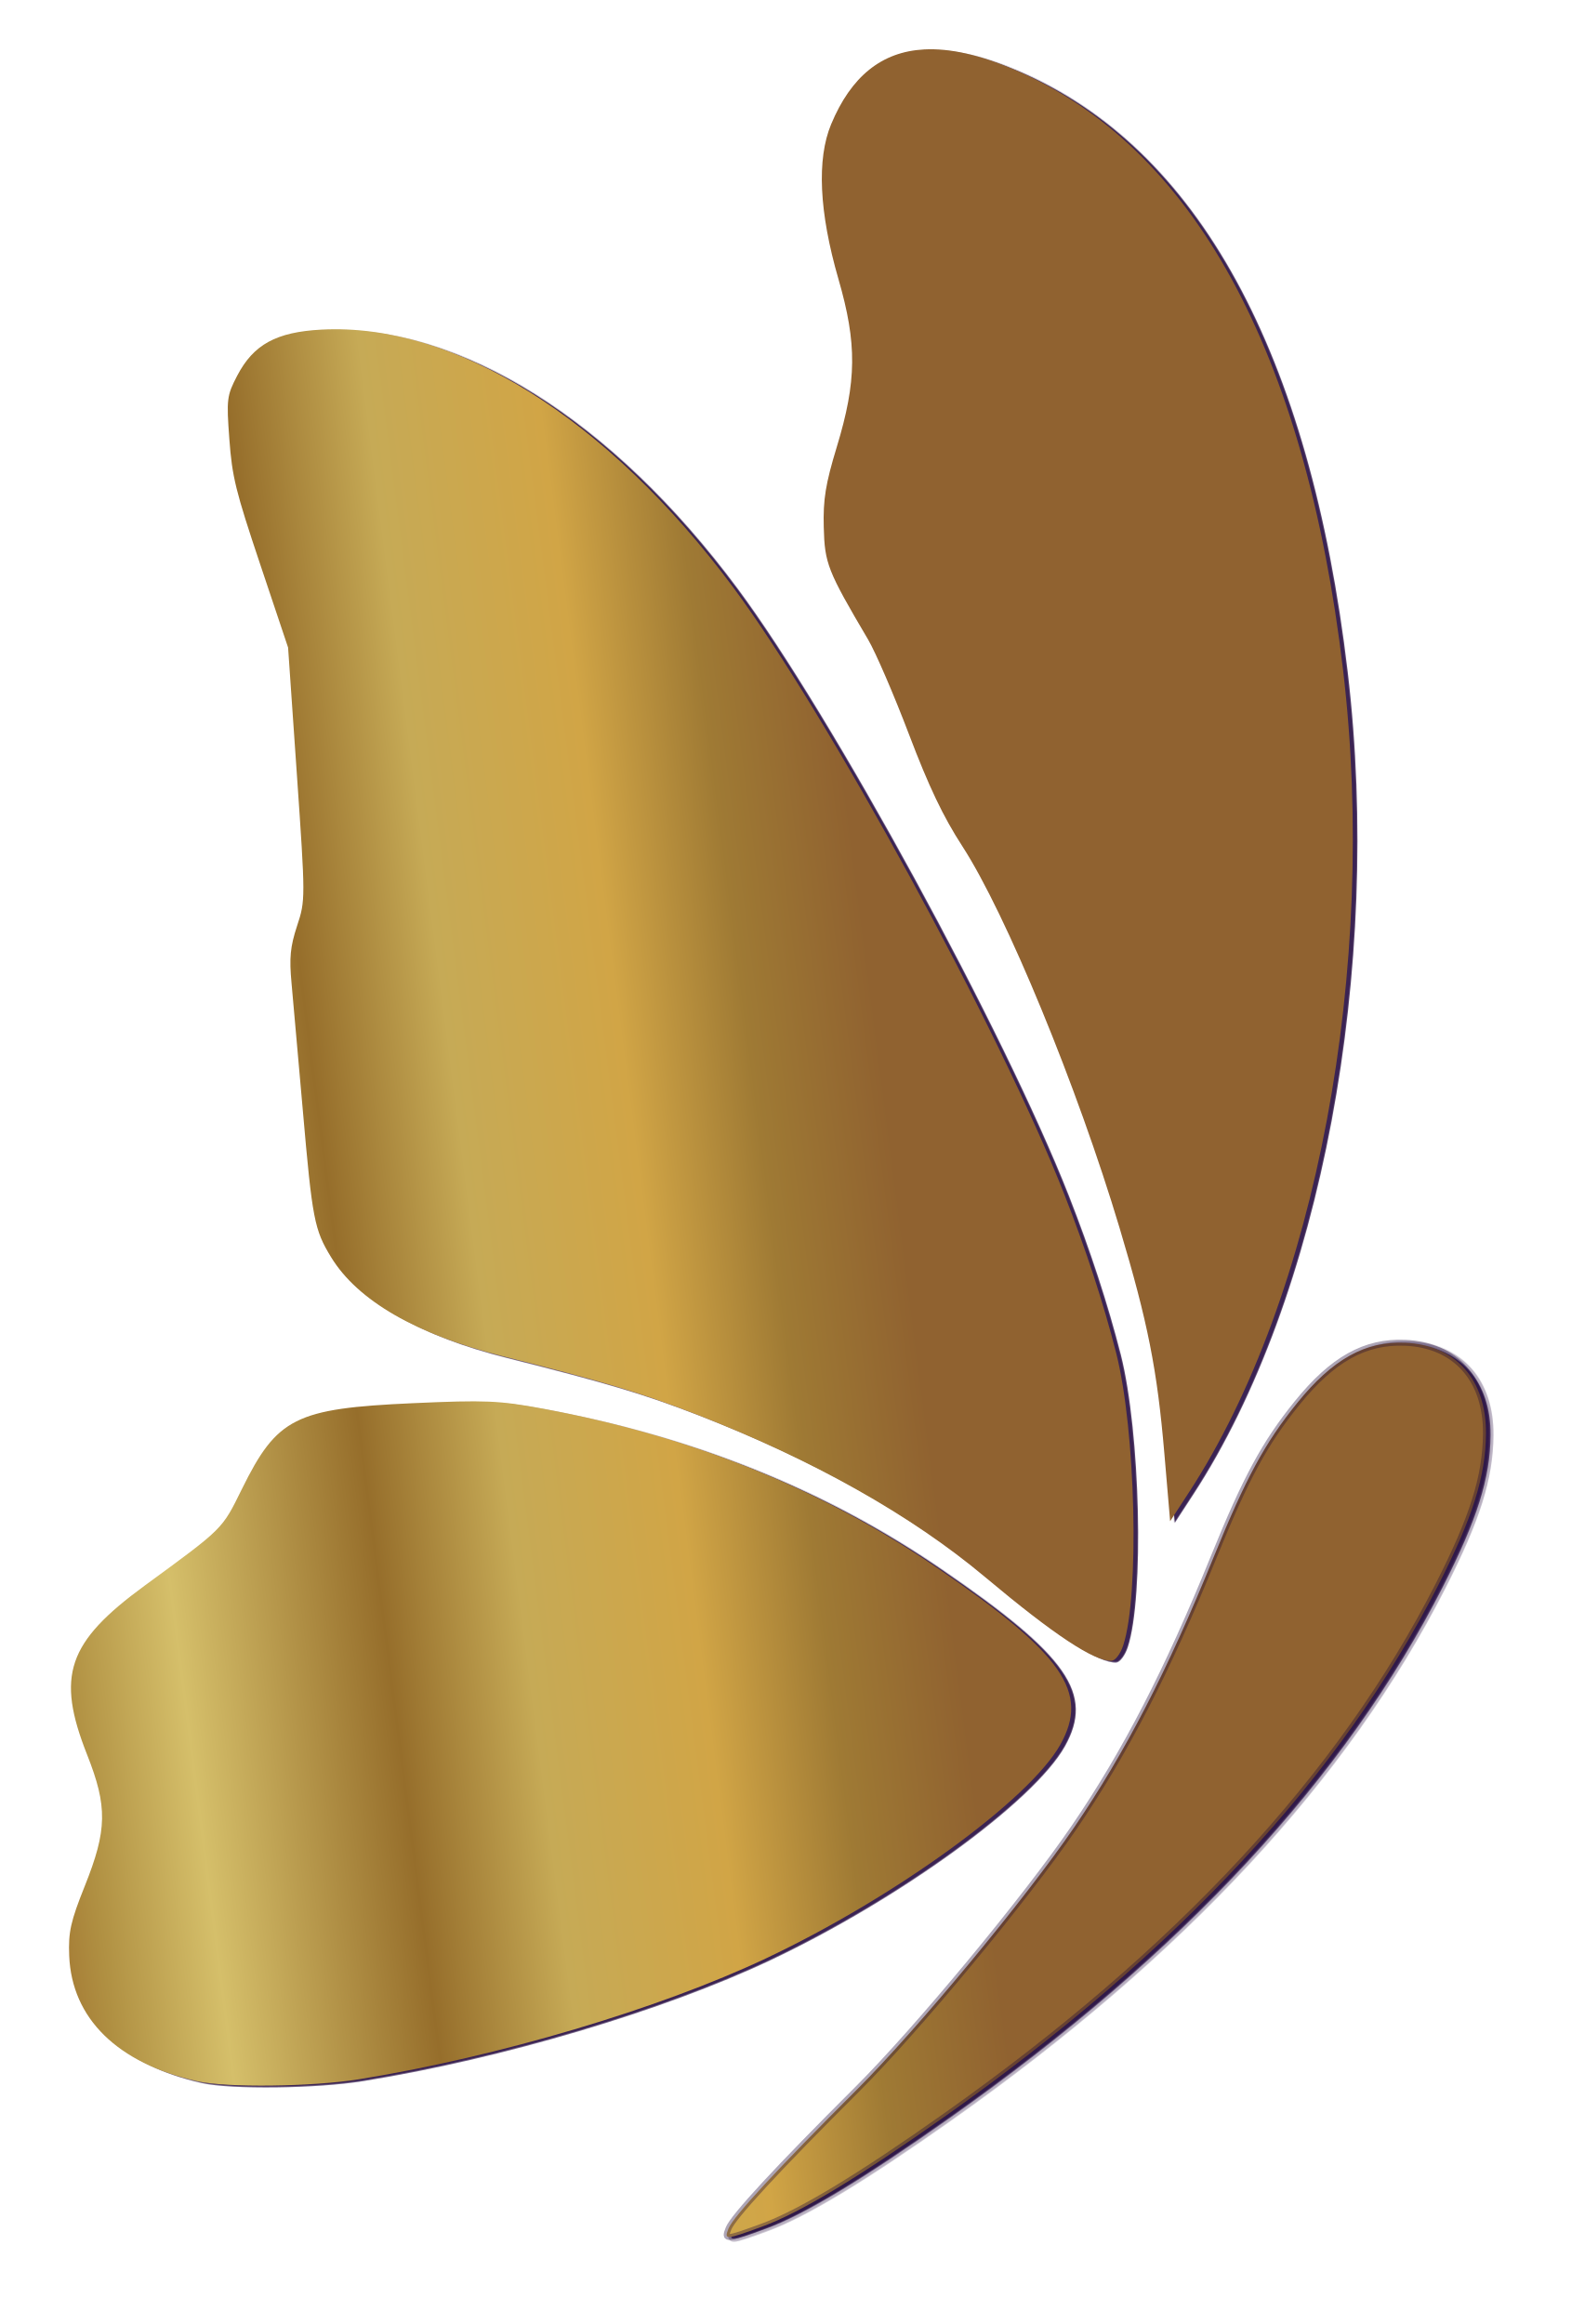
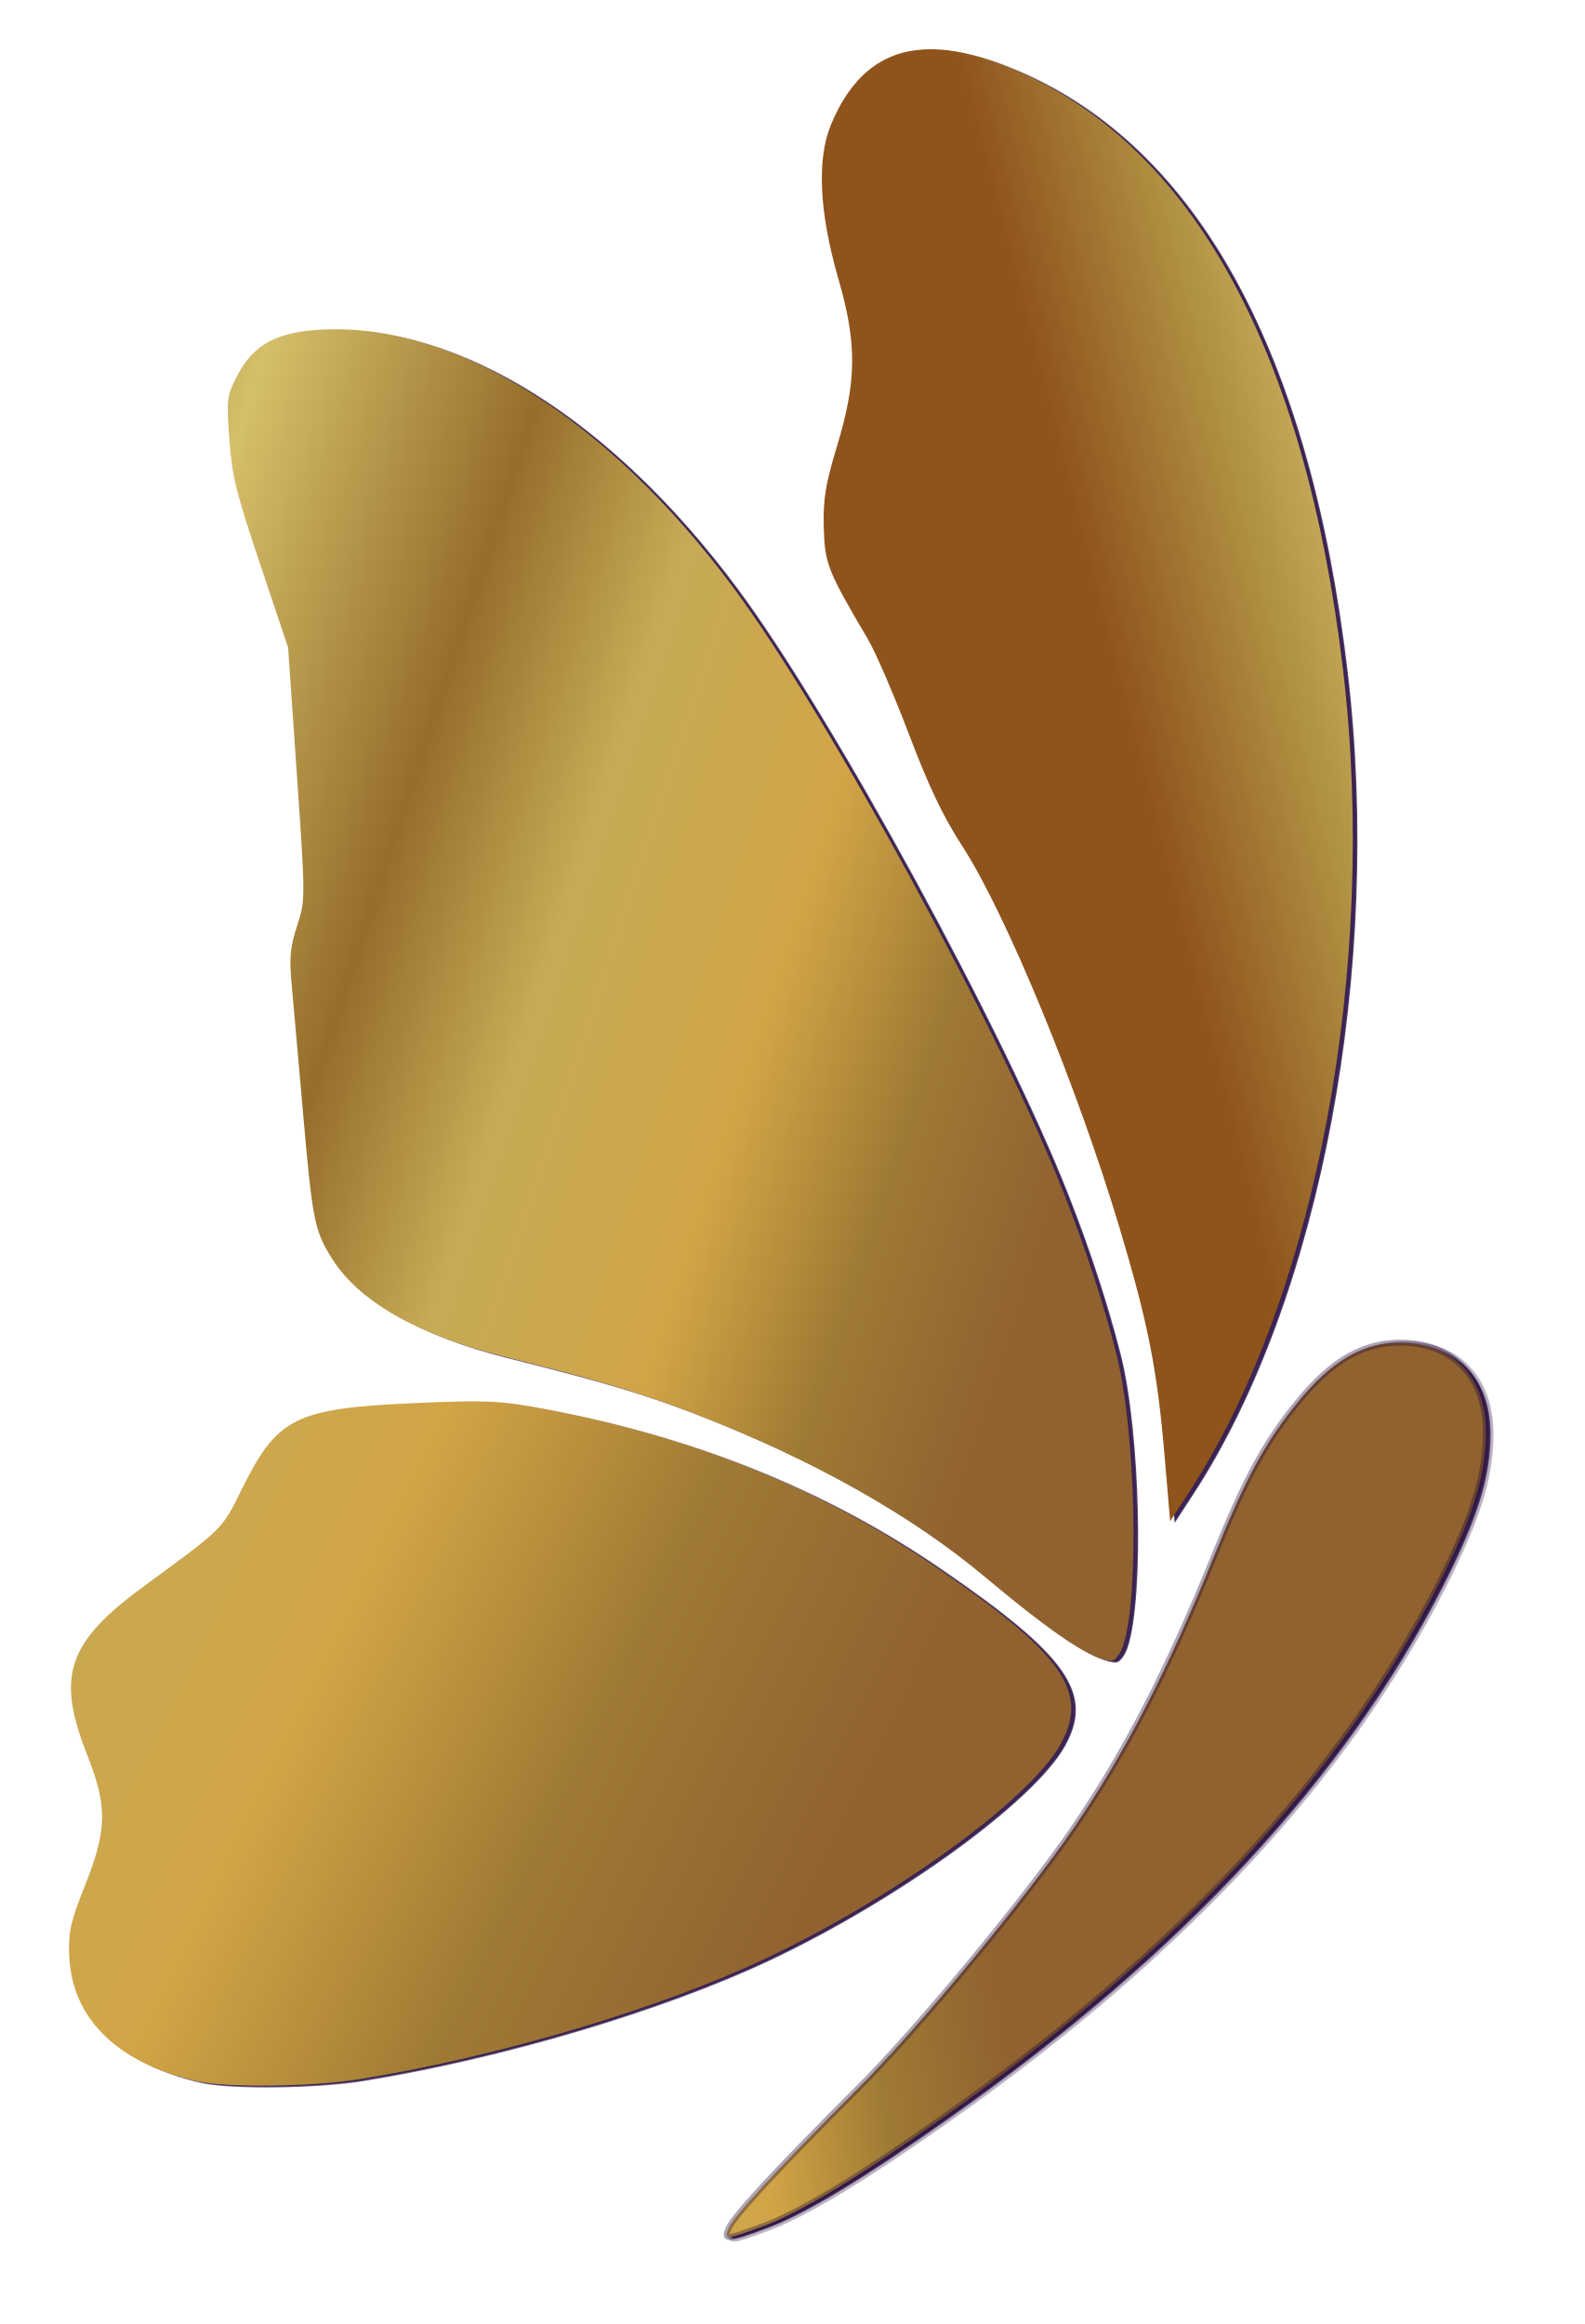
<svg xmlns="http://www.w3.org/2000/svg" xmlns:xlink="http://www.w3.org/1999/xlink" width="58.66mm" height="86.034mm" viewBox="0 0 58.66 86.034" version="1.1" id="svg1533">
  <defs id="defs1530">
    <linearGradient xlink:href="#linearGradient56968" id="linearGradient93222" x1="445.369" y1="295.827" x2="683.647" y2="295.827" gradientUnits="userSpaceOnUse" />
    <linearGradient id="linearGradient56968">
      <stop style="stop-color:#8f541c;stop-opacity:1" offset="0" id="stop56952" />
      <stop style="stop-color:#b09042;stop-opacity:1" offset="0.128" id="stop56954" />
      <stop style="stop-color:#d5bf6a;stop-opacity:1" offset="0.24" id="stop56956" />
      <stop style="stop-color:#966e2b;stop-opacity:1" offset="0.444" id="stop56958" />
      <stop style="stop-color:#c6aa56;stop-opacity:1" offset="0.58" id="stop56960" />
      <stop style="stop-color:#d1a546;stop-opacity:1" offset="0.749" id="stop56962" />
      <stop style="stop-color:#9f7a34;stop-opacity:1" offset="0.873" id="stop56964" />
      <stop style="stop-color:#906230;stop-opacity:1" offset="1" id="stop56966" />
    </linearGradient>
    <filter style="color-interpolation-filters:sRGB" id="filter12441-4-7" x="-0.004" y="-0.004" width="1.012" height="1.01">
      <feFlood flood-opacity="0.893" flood-color="rgb(36,9,63)" result="flood" id="feFlood12431-4-93" />
      <feComposite in="flood" in2="SourceGraphic" operator="in" result="composite1" id="feComposite12433-4-7" />
      <feGaussianBlur stdDeviation="0.01" id="feGaussianBlur60980-87" />
      <feOffset dx="1" dy="0.5" result="offset" id="feOffset12437-7-41" />
      <feComposite in="SourceGraphic" in2="offset" operator="over" result="fbSourceGraphic" id="feComposite12439-6-90" />
    </filter>
    <filter style="color-interpolation-filters:sRGB" id="filter1362" x="-0.004" y="-0.004" width="1.012" height="1.01">
      <feFlood flood-opacity="0.893" flood-color="rgb(36,9,63)" result="flood" id="feFlood1352" />
      <feComposite in="flood" in2="SourceGraphic" operator="in" result="composite1" id="feComposite1354" />
      <feGaussianBlur stdDeviation="0.01" id="feGaussianBlur1356" />
      <feOffset dx="1" dy="0.5" result="offset" id="feOffset1358" />
      <feComposite in="SourceGraphic" in2="offset" operator="over" result="fbSourceGraphic" id="feComposite1360" />
    </filter>
    <filter style="color-interpolation-filters:sRGB" id="filter1393" x="-0.004" y="-0.004" width="1.012" height="1.01">
      <feFlood flood-opacity="0.893" flood-color="rgb(36,9,63)" result="flood" id="feFlood1383" />
      <feComposite in="flood" in2="SourceGraphic" operator="in" result="composite1" id="feComposite1385" />
      <feGaussianBlur stdDeviation="0.01" id="feGaussianBlur1387" />
      <feOffset dx="1" dy="0.5" result="offset" id="feOffset1389" />
      <feComposite in="SourceGraphic" in2="offset" operator="over" result="fbSourceGraphic" id="feComposite1391" />
    </filter>
    <filter style="color-interpolation-filters:sRGB" id="filter1424" x="-0.004" y="-0.004" width="1.012" height="1.01">
      <feFlood flood-opacity="0.893" flood-color="rgb(36,9,63)" result="flood" id="feFlood1414" />
      <feComposite in="flood" in2="SourceGraphic" operator="in" result="composite1" id="feComposite1416" />
      <feGaussianBlur stdDeviation="0.01" id="feGaussianBlur1418" />
      <feOffset dx="1" dy="0.5" result="offset" id="feOffset1420" />
      <feComposite in="SourceGraphic" in2="offset" operator="over" result="fbSourceGraphic" id="feComposite1422" />
    </filter>
    <linearGradient xlink:href="#linearGradient9447" id="linearGradient94152" x1="429.631" y1="398.616" x2="378.985" y2="364.663" gradientUnits="userSpaceOnUse" gradientTransform="translate(0,6)" />
    <linearGradient id="linearGradient9447">
      <stop style="stop-color:#ffba26;stop-opacity:1" offset="0" id="stop9443" />
      <stop style="stop-color:#4f3106;stop-opacity:1" offset="0.592" id="stop9547" />
      <stop style="stop-color:#c06a00;stop-opacity:1" offset="1" id="stop9445" />
    </linearGradient>
    <linearGradient xlink:href="#linearGradient56968" id="linearGradient1821" gradientUnits="userSpaceOnUse" x1="445.369" y1="295.827" x2="683.647" y2="295.827" />
-     <linearGradient xlink:href="#linearGradient56968" id="linearGradient1823" gradientUnits="userSpaceOnUse" x1="445.369" y1="295.827" x2="683.647" y2="295.827" />
-     <linearGradient xlink:href="#linearGradient56968" id="linearGradient1825" gradientUnits="userSpaceOnUse" x1="445.369" y1="295.827" x2="683.647" y2="295.827" />
-     <linearGradient xlink:href="#linearGradient56968" id="linearGradient1827" gradientUnits="userSpaceOnUse" x1="445.369" y1="295.827" x2="683.647" y2="295.827" />
+     <linearGradient xlink:href="#linearGradient56968" id="linearGradient1823" gradientUnits="userSpaceOnUse" x1="425.343" y1="878.109" x2="708.519" y2="1013.922" />
+     <linearGradient xlink:href="#linearGradient56968" id="linearGradient1825" gradientUnits="userSpaceOnUse" x1="408.535" y1="574.573" x2="833.016" y2="855.054" />
+     <linearGradient xlink:href="#linearGradient56968" id="linearGradient1827" gradientUnits="userSpaceOnUse" x1="724.299" y1="663.303" x2="1026.487" y2="625.762" />
  </defs>
  <g id="layer1" transform="translate(-36.17295,-71.97402)">
    <path style="fill:url(#linearGradient1821);fill-opacity:1;stroke:#1f0938;stroke-width:1.386;stroke-opacity:0.365;filter:url(#filter12441-4-7)" d="m 621.038,1215.299 c 9.249,-2.074 23.918,-8.478 46.082,-20.119 58.851,-30.91 102.105,-66.633 130.404,-107.702 10.043,-14.574 14.258,-23.602 15.636,-33.494 1.738,-12.471 -4.407,-21.41 -16.078,-23.385 -9.284,-1.572 -17.378,1.641 -26.924,10.687 -8.75,8.291 -14.175,15.758 -24.089,33.154 -14.103,24.747 -26.356,42.323 -40.471,58.055 -13.472,15.015 -42.563,41.937 -58.278,53.931 -20.98,16.013 -32.71,25.742 -34.137,28.313 -1.411,2.542 -1.092,2.565 7.853,0.56 z" id="path158085-1-3-7" transform="matrix(0.156542,-0.02012878,0.02031221,0.1579686,-57.52122,-25.07461)" />
    <path id="path179585-7-8-8-99" style="fill:url(#linearGradient1823);fill-opacity:1;stroke-width:1.149;filter:url(#filter12441-4-7)" d="m 575.316,764.905 c -10.619,-0.792 -16.293,1.41 -21.03,8.163 -2.978,4.245 -3.187,5.055 -3.7,14.366 -0.483,8.774 -0.102,12.078 3.444,29.82 l 3.988,19.953 -1.743,29.369 c -1.731,29.145 -1.765,29.412 -4.492,35.069 -2.211,4.586 -2.798,7.137 -3.004,13.055 -0.141,4.045 -0.673,17.401 -1.18,29.679 -1.05,25.389 -0.895,27.828 2.195,34.665 4.884,10.805 17.507,20.34 36.941,27.901 22.502,8.755 31.054,12.528 43.023,18.988 25.919,13.99 47.261,29.751 62.601,46.23 14.369,15.435 22.928,22.749 26.961,23.042 0.843,0.06 2.242,-1.361 3.113,-3.162 5.351,-11.07 9.375,-49.295 7.121,-67.649 -1.453,-11.831 -3.959,-24.885 -7.314,-38.111 -10.098,-39.805 -40.731,-117.713 -58.908,-149.822 -24.142,-42.645 -56.842,-69.23 -88.014,-71.555 z" transform="matrix(0.156542,-0.02012878,0.02031221,0.1579686,-57.52122,-25.07461)" />
    <path id="path179573-4-8-7-3" style="fill:url(#linearGradient1825);fill-opacity:1;stroke-width:1.185;filter:url(#filter12441-4-7)" d="m 564.467,1015.114 c -27.537,-2.262 -32.032,-0.699 -42.383,14.744 -5.873,8.762 -5.305,8.332 -25.525,19.383 -19.657,10.743 -23.314,18.136 -18.418,37.232 3.228,12.591 2.434,17.966 -4.47,30.234 -4.349,7.728 -5.222,10.114 -5.705,15.598 -1.282,14.559 8.021,26.244 26.069,32.745 6.656,2.398 26.536,4.683 37.645,4.328 32.952,-1.052 71.959,-7.326 98.356,-15.822 31.806,-10.237 65.938,-28.725 74.79,-40.511 8.436,-11.231 3.425,-20.767 -23.356,-44.446 -24.419,-21.591 -53.108,-37.553 -86.942,-48.371 -9.932,-3.176 -13.16,-3.725 -30.063,-5.113 z" transform="matrix(0.156542,-0.02012878,0.02031221,0.1579686,-57.52122,-25.07461)" />
    <path id="path179593-5-6-0-24" style="fill:url(#linearGradient1827);fill-opacity:1;stroke-width:1.185;filter:url(#filter12441-4-7)" d="m 723.875,718.176 c -9.976,-0.736 -17.822,4.079 -23.875,14.498 -4.42,7.609 -5.427,19.933 -2.931,35.881 2.423,15.485 1.223,24.081 -5.405,38.673 -3.714,8.178 -4.762,11.666 -5.429,18.09 -0.876,8.446 -0.437,10.164 6.944,27.223 1.367,3.159 4.371,13.532 6.675,23.052 3.078,12.72 5.484,19.989 9.077,27.413 8.145,16.834 19.54,58.81 25.171,92.73 3.745,22.558 4.506,33.667 3.655,53.327 l -0.68,15.709 5.211,-6.062 c 35.529,-41.334 59.753,-115.421 60.482,-184.969 0.782,-74.672 -19.228,-125.331 -58.565,-148.259 -7.592,-4.425 -14.345,-6.866 -20.33,-7.307 z" transform="matrix(0.156542,-0.02012878,0.02031221,0.1579686,-57.52122,-25.07461)" />
  </g>
</svg>
